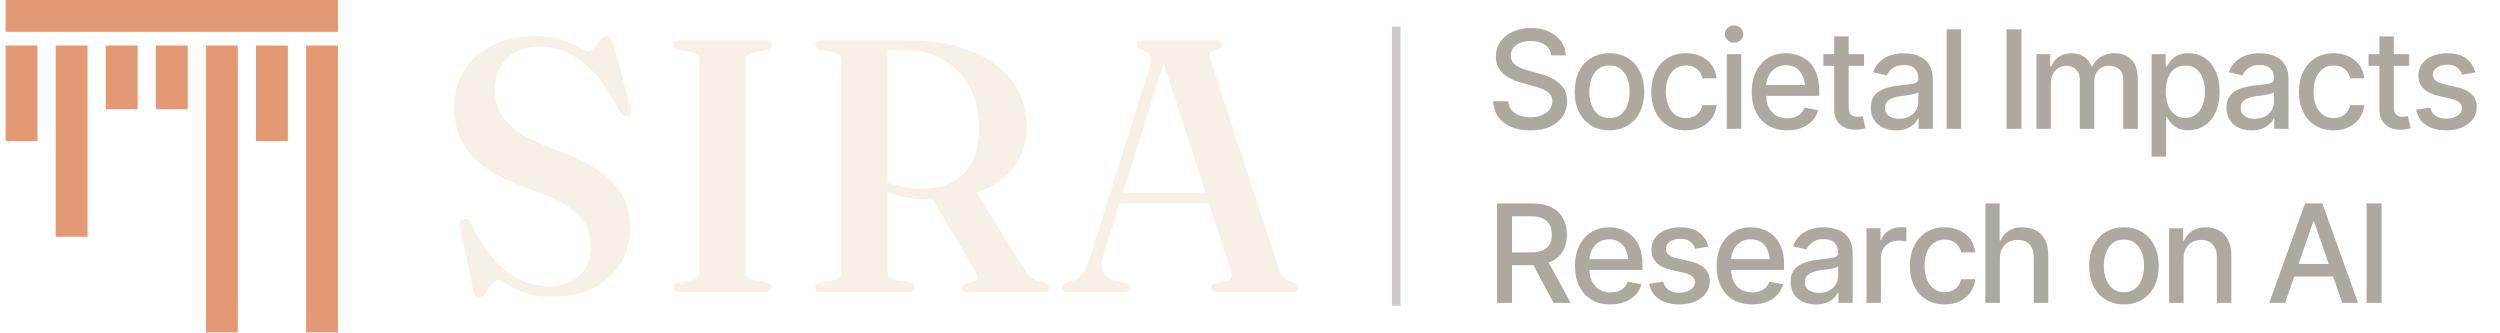
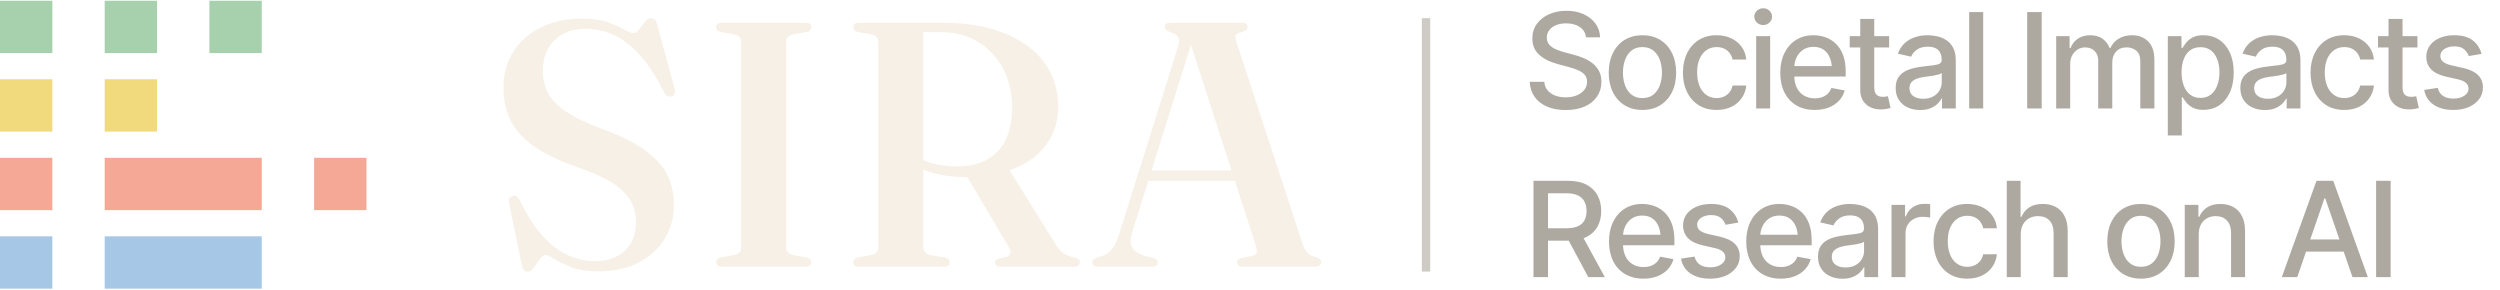
- <svg xmlns="http://www.w3.org/2000/svg" viewBox="0 0 691.9 92.4" width="692" height="92">
-   <path fill="#e39a74" d="M0.000 0.000h92.400v8.860h-92.400ZM0.000 12.658h8.860v26.581h-8.860ZM13.923 12.658h8.860v53.162h-8.860ZM27.847 12.658h8.860v17.721h-8.860ZM41.770 12.658h8.860v17.721h-8.860ZM55.693 12.658h8.860v79.742h-8.860ZM69.616 12.658h8.860v26.581h-8.860ZM83.540 12.658h8.860v79.742h-8.860Z" />
-   <path transform="translate(120.1 81.2)" fill="#f7f0e6" d="M31.67 1.33Q27.187 1.33 24.142 0.153Q21.098 -1.023 19.29 -2.193Q17.482 -3.363 16.723 -3.363Q16.078 -3.363 15.463 -2.639Q14.848 -1.915 14.221 -0.962Q13.593 -0.008 12.96 0.716Q12.327 1.44 11.647 1.44Q11.023 1.44 10.568 1.027Q10.113 0.615 9.933 -0.243L6.22 -18.433Q6.102 -19.108 6.341 -19.578Q6.58 -20.047 7.173 -20.257Q7.818 -20.503 8.334 -20.23Q8.85 -19.957 9.217 -19.223Q12.467 -12.537 15.997 -8.692Q19.528 -4.847 23.265 -3.228Q27.002 -1.61 30.823 -1.61Q36.278 -1.61 39.456 -4.57Q42.633 -7.53 42.647 -12.74Q42.66 -15.97 41.239 -18.689Q39.818 -21.408 36.103 -23.861Q32.388 -26.313 25.523 -28.67Q17.893 -31.335 13.308 -34.588Q8.723 -37.84 6.673 -41.967Q4.623 -46.093 4.623 -51.35Q4.623 -57.267 7.488 -61.732Q10.353 -66.197 15.435 -68.685Q20.517 -71.173 27.127 -71.173Q31.635 -71.173 34.54 -70.146Q37.445 -69.118 39.197 -68.077Q40.948 -67.037 41.927 -67.037Q42.807 -67.037 43.597 -68.095Q44.387 -69.153 45.2 -70.225Q46.013 -71.297 46.943 -71.297Q47.57 -71.297 48.004 -70.898Q48.438 -70.5 48.74 -69.43L53.737 -51.023Q53.947 -50.267 53.714 -49.69Q53.482 -49.113 52.863 -48.88Q52.23 -48.67 51.708 -48.938Q51.185 -49.205 50.82 -49.873Q47.295 -56.882 43.609 -60.887Q39.923 -64.892 36.061 -66.569Q32.198 -68.247 28.133 -68.247Q22.673 -68.247 19.298 -64.978Q15.923 -61.71 15.923 -56.137Q15.923 -52.835 17.327 -50.015Q18.732 -47.195 22.336 -44.664Q25.94 -42.133 32.513 -39.697Q40.427 -36.813 45.023 -33.567Q49.62 -30.322 51.583 -26.43Q53.547 -22.538 53.533 -17.683Q53.52 -12.42 50.942 -8.104Q48.365 -3.788 43.492 -1.229Q38.618 1.33 31.67 1.33ZM85.74 -5.423Q85.74 -4.566 86.302 -4.055Q86.865 -3.543 87.937 -3.3L91.593 -2.663Q92.93 -2.308 92.93 -1.268Q92.93 -0.696 92.526 -0.348Q92.122 0.0 91.24 0.0H67.317Q66.448 0.0 66.038 -0.348Q65.627 -0.696 65.627 -1.268Q65.627 -2.308 66.963 -2.663L70.62 -3.3Q71.717 -3.543 72.267 -4.055Q72.817 -4.566 72.817 -5.423V-64.577Q72.817 -65.434 72.267 -65.951Q71.717 -66.468 70.62 -66.7L66.963 -67.337Q65.627 -67.685 65.627 -68.74Q65.627 -69.332 66.038 -69.666Q66.448 -70.0 67.317 -70.0H91.24Q92.122 -70.0 92.526 -69.666Q92.93 -69.332 92.93 -68.74Q92.93 -67.685 91.593 -67.337L87.937 -66.7Q86.865 -66.468 86.302 -65.951Q85.74 -65.434 85.74 -64.577ZM163.78 -45.9Q163.78 -40.958 161.601 -36.981Q159.422 -33.003 155.449 -30.378Q151.477 -27.753 146.005 -26.777Q144.562 -26.533 143.222 -26.282Q141.883 -26.03 140.519 -25.867Q139.155 -25.703 137.575 -25.703Q134.158 -25.703 131.248 -26.158Q128.338 -26.613 125.978 -27.503Q123.618 -28.392 121.82 -29.68L122.217 -32.233Q123.795 -31.047 125.82 -30.275Q127.845 -29.503 130.17 -29.14Q132.495 -28.777 134.942 -28.777Q142.168 -28.777 146.356 -33.035Q150.543 -37.293 150.543 -45.647Q150.543 -51.933 147.967 -56.815Q145.39 -61.697 140.777 -64.492Q136.165 -67.287 130.078 -67.287H125.09V-5.68Q125.09 -4.673 125.594 -4.114Q126.098 -3.555 127.153 -3.3L131.277 -2.663Q132.043 -2.438 132.328 -2.117Q132.613 -1.795 132.613 -1.26Q132.613 0.0 130.923 0.0H106.667Q105.802 0.0 105.389 -0.353Q104.977 -0.707 104.977 -1.26Q104.977 -2.308 106.313 -2.663L109.97 -3.3Q111.078 -3.555 111.622 -4.114Q112.167 -4.673 112.167 -5.68V-64.577Q112.167 -65.443 111.617 -65.956Q111.067 -66.468 109.97 -66.7L106.313 -67.337Q104.977 -67.692 104.977 -68.74Q104.977 -69.332 105.389 -69.666Q105.802 -70.0 106.667 -70.0H130.308Q140.98 -70.0 148.452 -66.954Q155.925 -63.908 159.852 -58.479Q163.78 -53.05 163.78 -45.9ZM136.852 -27.09 149.283 -28.537 163.218 -6.133Q164.248 -4.508 165.402 -3.795Q166.555 -3.082 168.237 -2.69Q169.27 -2.415 169.628 -2.105Q169.987 -1.795 169.987 -1.26Q169.987 -0.707 169.554 -0.353Q169.122 0.0 168.243 0.0H147.342Q145.665 0.0 145.665 -1.26Q145.665 -1.662 145.922 -1.906Q146.18 -2.15 146.722 -2.357L148.712 -2.743Q149.858 -3.122 150.049 -3.851Q150.24 -4.58 149.432 -5.947ZM188.545 -27.627H216.465L216.682 -24.633H188.202ZM192.333 -1.26Q192.333 -0.707 191.932 -0.353Q191.532 0.0 190.663 0.0H175.273Q174.43 0.0 174.01 -0.347Q173.59 -0.693 173.59 -1.247Q173.59 -1.702 173.874 -1.997Q174.158 -2.292 174.803 -2.57L176.73 -3.208Q178.205 -3.802 179.287 -5.131Q180.37 -6.46 181.342 -9.617L198.082 -62.875Q198.673 -64.747 198.25 -65.703Q197.827 -66.66 196.145 -67.197Q195.165 -67.575 194.748 -67.922Q194.332 -68.268 194.332 -68.767Q194.332 -69.368 194.764 -69.684Q195.197 -70.0 196.075 -70.0H216.382Q217.262 -70.0 217.675 -69.684Q218.088 -69.368 218.088 -68.78Q218.088 -68.255 217.696 -67.891Q217.303 -67.527 216.365 -67.247Q215 -66.977 214.737 -66.4Q214.475 -65.823 214.928 -64.413L233.878 -6.597Q234.452 -4.81 235.318 -3.943Q236.185 -3.077 237.688 -2.765Q238.59 -2.463 238.902 -2.136Q239.215 -1.808 239.215 -1.26Q239.215 -0.707 238.788 -0.353Q238.362 0.0 237.495 0.0H216.788Q215.933 0.0 215.507 -0.353Q215.082 -0.707 215.082 -1.26Q215.082 -1.768 215.418 -2.065Q215.755 -2.362 216.445 -2.57L219.342 -3.04Q220.583 -3.355 220.717 -4.124Q220.85 -4.893 220.342 -6.457L201.395 -65.037L202.748 -66.49L185.003 -9.907Q184.402 -7.968 184.622 -6.662Q184.843 -5.355 185.857 -4.516Q186.87 -3.677 188.6 -3.087L191.03 -2.543Q191.693 -2.333 192.013 -2.052Q192.333 -1.77 192.333 -1.26Z" />
-   <rect x="385.4" y="7.4" width="2.4" height="77.6" fill="#aea9a0" opacity="0.6" />
-   <path transform="translate(412.4 35.8)" fill="#aea9a0" d="M11.482 0.453Q8.387 0.453 6.114 -0.525Q3.841 -1.503 2.557 -3.321Q1.273 -5.14 1.136 -7.645H5.322Q5.455 -6.145 6.303 -5.155Q7.151 -4.164 8.5 -3.674Q9.849 -3.184 11.459 -3.184Q13.229 -3.184 14.617 -3.748Q16.005 -4.312 16.801 -5.323Q17.597 -6.335 17.597 -7.689Q17.597 -8.914 16.894 -9.691Q16.191 -10.469 15.007 -10.977Q13.823 -11.485 12.343 -11.875L9.084 -12.766Q5.756 -13.664 3.828 -15.428Q1.9 -17.193 1.9 -20.084Q1.9 -22.466 3.188 -24.249Q4.475 -26.032 6.693 -27.025Q8.91 -28.018 11.675 -28.018Q14.484 -28.018 16.634 -27.029Q18.785 -26.04 20.03 -24.32Q21.275 -22.6 21.338 -20.395H17.286Q17.074 -22.299 15.521 -23.355Q13.968 -24.411 11.586 -24.411Q9.901 -24.411 8.654 -23.882Q7.407 -23.353 6.728 -22.425Q6.049 -21.497 6.049 -20.306Q6.049 -19.004 6.852 -18.185Q7.656 -17.367 8.823 -16.894Q9.99 -16.421 11.066 -16.128L13.745 -15.408Q15.063 -15.074 16.452 -14.513Q17.842 -13.953 19.039 -13.057Q20.236 -12.161 20.972 -10.832Q21.709 -9.504 21.709 -7.63Q21.709 -5.303 20.505 -3.475Q19.301 -1.648 17.018 -0.597Q14.736 0.453 11.482 0.453ZM33.469 0.43Q30.552 0.43 28.379 -0.907Q26.207 -2.245 25.01 -4.655Q23.813 -7.066 23.813 -10.257Q23.813 -13.493 25.01 -15.911Q26.207 -18.328 28.379 -19.666Q30.552 -21.004 33.469 -21.004Q36.401 -21.004 38.573 -19.666Q40.746 -18.328 41.95 -15.911Q43.155 -13.493 43.155 -10.257Q43.155 -7.066 41.95 -4.655Q40.746 -2.245 38.573 -0.907Q36.401 0.43 33.469 0.43ZM33.476 -2.969Q35.391 -2.969 36.627 -3.967Q37.863 -4.965 38.471 -6.63Q39.08 -8.294 39.08 -10.264Q39.08 -12.268 38.471 -13.935Q37.863 -15.601 36.627 -16.603Q35.391 -17.605 33.476 -17.605Q31.588 -17.605 30.346 -16.603Q29.105 -15.601 28.496 -13.935Q27.888 -12.268 27.888 -10.264Q27.888 -8.294 28.496 -6.63Q29.105 -4.965 30.346 -3.967Q31.588 -2.969 33.476 -2.969ZM54.751 0.43Q51.76 0.43 49.595 -0.944Q47.429 -2.319 46.262 -4.73Q45.095 -7.14 45.095 -10.257Q45.095 -13.434 46.285 -15.851Q47.474 -18.269 49.639 -19.636Q51.805 -21.004 54.721 -21.004Q57.085 -21.004 58.933 -20.137Q60.781 -19.271 61.924 -17.699Q63.067 -16.128 63.279 -14.027H59.345Q59.134 -15.003 58.551 -15.82Q57.969 -16.636 57.019 -17.12Q56.069 -17.605 54.773 -17.605Q53.092 -17.605 51.834 -16.721Q50.576 -15.838 49.873 -14.209Q49.17 -12.58 49.17 -10.354Q49.17 -8.101 49.858 -6.438Q50.547 -4.776 51.812 -3.872Q53.078 -2.969 54.773 -2.969Q56.518 -2.969 57.748 -3.93Q58.978 -4.891 59.345 -6.568H63.279Q63.064 -4.55 61.967 -2.971Q60.871 -1.392 59.039 -0.481Q57.208 0.43 54.751 0.43ZM66.103 0.0V-20.744H70.118V0.0ZM68.122 -23.928Q67.075 -23.928 66.326 -24.633Q65.576 -25.338 65.576 -26.333Q65.576 -27.331 66.326 -28.034Q67.075 -28.738 68.122 -28.738Q69.168 -28.738 69.918 -28.034Q70.667 -27.331 70.667 -26.335Q70.667 -25.338 69.918 -24.633Q69.168 -23.928 68.122 -23.928ZM82.906 0.43Q79.852 0.43 77.627 -0.892Q75.403 -2.215 74.211 -4.616Q73.02 -7.017 73.02 -10.227Q73.02 -13.422 74.198 -15.848Q75.377 -18.273 77.518 -19.638Q79.659 -21.004 82.542 -21.004Q84.305 -21.004 85.962 -20.427Q87.619 -19.85 88.936 -18.608Q90.254 -17.367 91.022 -15.386Q91.79 -13.404 91.79 -10.591V-9.151H75.291V-12.164H89.712L87.842 -11.163Q87.842 -13.077 87.248 -14.541Q86.654 -16.005 85.478 -16.838Q84.301 -17.671 82.557 -17.671Q80.813 -17.671 79.577 -16.831Q78.342 -15.99 77.689 -14.616Q77.035 -13.241 77.035 -11.608V-9.559Q77.035 -7.429 77.776 -5.941Q78.516 -4.453 79.848 -3.678Q81.18 -2.902 82.936 -2.902Q84.082 -2.902 85.023 -3.234Q85.964 -3.566 86.647 -4.234Q87.329 -4.902 87.686 -5.878L91.508 -5.166Q91.052 -3.488 89.881 -2.228Q88.71 -0.969 86.934 -0.269Q85.159 0.43 82.906 0.43ZM104.259 -20.744V-17.493H92.948V-20.744ZM95.969 -25.68H99.984V-6.086Q99.984 -4.665 100.585 -3.999Q101.186 -3.332 102.492 -3.332Q102.812 -3.332 103.177 -3.377Q103.543 -3.422 103.91 -3.496L104.66 -0.156Q104.047 0.048 103.327 0.16Q102.607 0.271 101.888 0.271Q99.186 0.271 97.577 -1.236Q95.969 -2.742 95.969 -5.262ZM113.154 0.453Q111.183 0.453 109.586 -0.28Q107.988 -1.013 107.061 -2.423Q106.133 -3.833 106.133 -5.863Q106.133 -7.63 106.812 -8.754Q107.491 -9.879 108.641 -10.545Q109.792 -11.211 111.204 -11.547Q112.616 -11.882 114.096 -12.053Q115.959 -12.272 117.112 -12.413Q118.264 -12.554 118.796 -12.879Q119.329 -13.204 119.329 -13.931V-14.035Q119.329 -15.783 118.338 -16.753Q117.347 -17.723 115.388 -17.723Q113.362 -17.723 112.189 -16.837Q111.016 -15.95 110.571 -14.851L106.771 -15.712Q107.45 -17.605 108.755 -18.77Q110.059 -19.935 111.757 -20.47Q113.454 -21.004 115.321 -21.004Q116.564 -21.004 117.956 -20.714Q119.347 -20.425 120.583 -19.653Q121.819 -18.881 122.596 -17.454Q123.374 -16.028 123.374 -13.768V0.0H119.425V-2.843H119.277Q118.898 -2.074 118.114 -1.316Q117.329 -0.557 116.104 -0.052Q114.879 0.453 113.154 0.453ZM114.022 -2.776Q115.707 -2.776 116.896 -3.44Q118.086 -4.104 118.715 -5.179Q119.344 -6.253 119.344 -7.466V-10.153Q119.121 -9.938 118.512 -9.76Q117.904 -9.582 117.123 -9.444Q116.342 -9.307 115.594 -9.211Q114.846 -9.114 114.356 -9.055Q113.187 -8.895 112.217 -8.544Q111.247 -8.194 110.668 -7.542Q110.089 -6.891 110.089 -5.804Q110.089 -4.308 111.196 -3.542Q112.304 -2.776 114.022 -2.776ZM131.237 -27.646V0.0H127.222V-27.646ZM148.026 -27.646V0.0H143.854V-27.646ZM152.178 0.0V-20.744H156.023V-17.337H156.305Q156.954 -19.063 158.427 -20.033Q159.901 -21.004 161.945 -21.004Q164.02 -21.004 165.426 -20.03Q166.833 -19.056 167.504 -17.337H167.727Q168.484 -19.011 170.096 -20.008Q171.709 -21.004 173.939 -21.004Q176.759 -21.004 178.556 -19.234Q180.352 -17.464 180.352 -13.901V0.0H176.307V-13.523Q176.307 -15.634 175.16 -16.575Q174.013 -17.516 172.418 -17.516Q170.451 -17.516 169.36 -16.3Q168.269 -15.085 168.269 -13.226V0.0H164.231V-13.79Q164.231 -15.471 163.188 -16.493Q162.146 -17.516 160.461 -17.516Q159.311 -17.516 158.338 -16.911Q157.366 -16.306 156.78 -15.243Q156.193 -14.179 156.193 -12.78V0.0ZM184.204 7.756V-20.744H188.115V-17.375H188.449Q188.813 -18.017 189.473 -18.87Q190.134 -19.724 191.316 -20.364Q192.498 -21.004 194.423 -21.004Q196.928 -21.004 198.886 -19.738Q200.843 -18.473 201.975 -16.081Q203.107 -13.69 203.107 -10.324Q203.107 -6.98 201.994 -4.572Q200.881 -2.163 198.921 -0.878Q196.962 0.408 194.438 0.408Q192.561 0.408 191.368 -0.23Q190.174 -0.868 189.495 -1.724Q188.816 -2.579 188.449 -3.236H188.219V7.756ZM193.563 -3.021Q195.359 -3.021 196.57 -3.991Q197.782 -4.962 198.4 -6.622Q199.018 -8.283 199.018 -10.354Q199.018 -12.413 198.407 -14.044Q197.797 -15.675 196.592 -16.625Q195.388 -17.575 193.563 -17.575Q191.8 -17.575 190.597 -16.677Q189.395 -15.779 188.774 -14.155Q188.152 -12.532 188.152 -10.354Q188.152 -8.183 188.781 -6.531Q189.41 -4.88 190.62 -3.95Q191.83 -3.021 193.563 -3.021ZM212.032 0.453Q210.061 0.453 208.464 -0.28Q206.866 -1.013 205.938 -2.423Q205.011 -3.833 205.011 -5.863Q205.011 -7.63 205.69 -8.754Q206.369 -9.879 207.519 -10.545Q208.67 -11.211 210.082 -11.547Q211.494 -11.882 212.974 -12.053Q214.837 -12.272 215.99 -12.413Q217.142 -12.554 217.674 -12.879Q218.207 -13.204 218.207 -13.931V-14.035Q218.207 -15.783 217.216 -16.753Q216.225 -17.723 214.266 -17.723Q212.24 -17.723 211.067 -16.837Q209.894 -15.95 209.449 -14.851L205.649 -15.712Q206.328 -17.605 207.633 -18.77Q208.937 -19.935 210.635 -20.47Q212.332 -21.004 214.199 -21.004Q215.442 -21.004 216.834 -20.714Q218.225 -20.425 219.461 -19.653Q220.697 -18.881 221.474 -17.454Q222.252 -16.028 222.252 -13.768V0.0H218.303V-2.843H218.155Q217.776 -2.074 216.991 -1.316Q216.207 -0.557 214.982 -0.052Q213.757 0.453 212.032 0.453ZM212.9 -2.776Q214.585 -2.776 215.774 -3.44Q216.964 -4.104 217.593 -5.179Q218.222 -6.253 218.222 -7.466V-10.153Q217.999 -9.938 217.39 -9.76Q216.782 -9.582 216.001 -9.444Q215.22 -9.307 214.472 -9.211Q213.724 -9.114 213.234 -9.055Q212.065 -8.895 211.095 -8.544Q210.124 -8.194 209.546 -7.542Q208.967 -6.891 208.967 -5.804Q208.967 -4.308 210.074 -3.542Q211.182 -2.776 212.9 -2.776ZM234.806 0.43Q231.815 0.43 229.65 -0.944Q227.484 -2.319 226.317 -4.73Q225.15 -7.14 225.15 -10.257Q225.15 -13.434 226.339 -15.851Q227.529 -18.269 229.694 -19.636Q231.859 -21.004 234.776 -21.004Q237.14 -21.004 238.988 -20.137Q240.836 -19.271 241.979 -17.699Q243.122 -16.128 243.334 -14.027H239.4Q239.188 -15.003 238.606 -15.82Q238.023 -16.636 237.073 -17.12Q236.123 -17.605 234.828 -17.605Q233.147 -17.605 231.889 -16.721Q230.631 -15.838 229.928 -14.209Q229.225 -12.58 229.225 -10.354Q229.225 -8.101 229.913 -6.438Q230.601 -4.776 231.867 -3.872Q233.132 -2.969 234.828 -2.969Q236.572 -2.969 237.802 -3.93Q239.033 -4.891 239.4 -6.568H243.334Q243.118 -4.55 242.022 -2.971Q240.925 -1.392 239.094 -0.481Q237.263 0.43 234.806 0.43ZM255.814 -20.744V-17.493H244.503V-20.744ZM247.523 -25.68H251.539V-6.086Q251.539 -4.665 252.14 -3.999Q252.741 -3.332 254.047 -3.332Q254.366 -3.332 254.732 -3.377Q255.097 -3.422 255.465 -3.496L256.214 -0.156Q255.602 0.048 254.882 0.16Q254.162 0.271 253.442 0.271Q250.741 0.271 249.132 -1.236Q247.523 -2.742 247.523 -5.262ZM274.194 -15.653 270.542 -15.029Q270.201 -16.065 269.242 -16.939Q268.282 -17.812 266.386 -17.812Q264.679 -17.812 263.536 -17.039Q262.393 -16.265 262.393 -15.081Q262.393 -14.038 263.163 -13.393Q263.933 -12.747 265.636 -12.35L268.947 -11.608Q271.793 -10.962 273.197 -9.574Q274.602 -8.186 274.602 -6.004Q274.602 -4.134 273.526 -2.681Q272.45 -1.228 270.544 -0.399Q268.639 0.43 266.134 0.43Q262.645 0.43 260.454 -1.071Q258.263 -2.572 257.754 -5.314L261.636 -5.908Q262.011 -4.375 263.15 -3.601Q264.289 -2.828 266.111 -2.828Q268.086 -2.828 269.28 -3.663Q270.475 -4.498 270.475 -5.678Q270.475 -7.648 267.536 -8.327L264.041 -9.114Q261.124 -9.778 259.74 -11.213Q258.355 -12.647 258.355 -14.844Q258.355 -16.688 259.382 -18.072Q260.408 -19.456 262.217 -20.23Q264.026 -21.004 266.356 -21.004Q269.733 -21.004 271.654 -19.54Q273.574 -18.076 274.194 -15.653Z" />
-   <path transform="translate(412.4 84.2)" fill="#aea9a0" d="M2.227 0.0V-27.646H12.09Q15.304 -27.646 17.421 -26.539Q19.538 -25.431 20.598 -23.474Q21.657 -21.516 21.657 -18.97Q21.657 -16.432 20.599 -14.51Q19.542 -12.587 17.412 -11.526Q15.282 -10.465 12.068 -10.465H4.616V-14.035H11.675Q13.723 -14.035 14.996 -14.621Q16.269 -15.207 16.859 -16.31Q17.449 -17.412 17.449 -18.97Q17.449 -20.544 16.851 -21.687Q16.254 -22.83 14.981 -23.449Q13.708 -24.069 11.645 -24.069H6.398V0.0ZM17.953 0.0 11.259 -12.484H15.883L22.704 0.0ZM33.773 0.43Q30.719 0.43 28.494 -0.892Q26.27 -2.215 25.079 -4.616Q23.887 -7.017 23.887 -10.227Q23.887 -13.422 25.066 -15.848Q26.244 -18.273 28.385 -19.638Q30.526 -21.004 33.41 -21.004Q35.172 -21.004 36.829 -20.427Q38.486 -19.85 39.804 -18.608Q41.121 -17.367 41.889 -15.386Q42.657 -13.404 42.657 -10.591V-9.151H26.158V-12.164H40.579L38.709 -11.163Q38.709 -13.077 38.115 -14.541Q37.521 -16.005 36.345 -16.838Q35.169 -17.671 33.424 -17.671Q31.68 -17.671 30.445 -16.831Q29.209 -15.99 28.556 -14.616Q27.903 -13.241 27.903 -11.608V-9.559Q27.903 -7.429 28.643 -5.941Q29.383 -4.453 30.715 -3.678Q32.048 -2.902 33.803 -2.902Q34.95 -2.902 35.89 -3.234Q36.831 -3.566 37.514 -4.234Q38.197 -4.902 38.553 -5.878L42.375 -5.166Q41.919 -3.488 40.748 -2.228Q39.577 -0.969 37.801 -0.269Q36.026 0.43 33.773 0.43ZM60.982 -15.653 57.33 -15.029Q56.989 -16.065 56.03 -16.939Q55.07 -17.812 53.174 -17.812Q51.467 -17.812 50.324 -17.039Q49.181 -16.265 49.181 -15.081Q49.181 -14.038 49.951 -13.393Q50.721 -12.747 52.424 -12.35L55.735 -11.608Q58.581 -10.962 59.985 -9.574Q61.39 -8.186 61.39 -6.004Q61.39 -4.134 60.314 -2.681Q59.238 -1.228 57.332 -0.399Q55.427 0.43 52.922 0.43Q49.433 0.43 47.242 -1.071Q45.051 -2.572 44.542 -5.314L48.424 -5.908Q48.799 -4.375 49.938 -3.601Q51.077 -2.828 52.899 -2.828Q54.874 -2.828 56.069 -3.663Q57.263 -4.498 57.263 -5.678Q57.263 -7.648 54.324 -8.327L50.829 -9.114Q47.912 -9.778 46.528 -11.213Q45.144 -12.647 45.144 -14.844Q45.144 -16.688 46.17 -18.072Q47.196 -19.456 49.005 -20.23Q50.814 -21.004 53.144 -21.004Q56.521 -21.004 58.442 -19.54Q60.362 -18.076 60.982 -15.653ZM73.146 0.43Q70.092 0.43 67.867 -0.892Q65.643 -2.215 64.452 -4.616Q63.26 -7.017 63.26 -10.227Q63.26 -13.422 64.439 -15.848Q65.617 -18.273 67.758 -19.638Q69.899 -21.004 72.783 -21.004Q74.545 -21.004 76.202 -20.427Q77.859 -19.85 79.177 -18.608Q80.494 -17.367 81.262 -15.386Q82.03 -13.404 82.03 -10.591V-9.151H65.531V-12.164H79.952L78.082 -11.163Q78.082 -13.077 77.488 -14.541Q76.894 -16.005 75.718 -16.838Q74.542 -17.671 72.797 -17.671Q71.053 -17.671 69.818 -16.831Q68.582 -15.99 67.929 -14.616Q67.276 -13.241 67.276 -11.608V-9.559Q67.276 -7.429 68.016 -5.941Q68.756 -4.453 70.089 -3.678Q71.421 -2.902 73.176 -2.902Q74.323 -2.902 75.263 -3.234Q76.204 -3.566 76.887 -4.234Q77.57 -4.902 77.926 -5.878L81.748 -5.166Q81.292 -3.488 80.121 -2.228Q78.95 -0.969 77.175 -0.269Q75.399 0.43 73.146 0.43ZM90.87 0.453Q88.899 0.453 87.302 -0.28Q85.704 -1.013 84.776 -2.423Q83.849 -3.833 83.849 -5.863Q83.849 -7.63 84.528 -8.754Q85.207 -9.879 86.357 -10.545Q87.508 -11.211 88.92 -11.547Q90.332 -11.882 91.812 -12.053Q93.675 -12.272 94.827 -12.413Q95.98 -12.554 96.512 -12.879Q97.045 -13.204 97.045 -13.931V-14.035Q97.045 -15.783 96.054 -16.753Q95.063 -17.723 93.104 -17.723Q91.078 -17.723 89.905 -16.837Q88.732 -15.95 88.287 -14.851L84.487 -15.712Q85.166 -17.605 86.47 -18.77Q87.775 -19.935 89.473 -20.47Q91.17 -21.004 93.037 -21.004Q94.28 -21.004 95.672 -20.714Q97.063 -20.425 98.299 -19.653Q99.535 -18.881 100.312 -17.454Q101.09 -16.028 101.09 -13.768V0.0H97.141V-2.843H96.993Q96.614 -2.074 95.829 -1.316Q95.045 -0.557 93.82 -0.052Q92.595 0.453 90.87 0.453ZM91.738 -2.776Q93.423 -2.776 94.612 -3.44Q95.802 -4.104 96.431 -5.179Q97.06 -6.253 97.06 -7.466V-10.153Q96.837 -9.938 96.228 -9.76Q95.62 -9.582 94.839 -9.444Q94.057 -9.307 93.31 -9.211Q92.562 -9.114 92.072 -9.055Q90.903 -8.895 89.933 -8.544Q88.962 -8.194 88.383 -7.542Q87.805 -6.891 87.805 -5.804Q87.805 -4.308 88.912 -3.542Q90.02 -2.776 91.738 -2.776ZM104.938 0.0V-20.744H108.82V-17.427H109.042Q109.614 -19.1 111.055 -20.067Q112.497 -21.034 114.312 -21.034Q114.69 -21.034 115.202 -21.011Q115.714 -20.989 116.026 -20.945V-17.093Q115.781 -17.163 115.16 -17.239Q114.538 -17.315 113.904 -17.315Q112.482 -17.315 111.358 -16.712Q110.233 -16.109 109.593 -15.057Q108.953 -14.005 108.953 -12.639V0.0ZM126.651 0.43Q123.66 0.43 121.494 -0.944Q119.329 -2.319 118.162 -4.73Q116.995 -7.14 116.995 -10.257Q116.995 -13.434 118.184 -15.851Q119.373 -18.269 121.539 -19.636Q123.704 -21.004 126.621 -21.004Q128.985 -21.004 130.833 -20.137Q132.681 -19.271 133.824 -17.699Q134.967 -16.128 135.178 -14.027H131.245Q131.033 -15.003 130.451 -15.82Q129.868 -16.636 128.918 -17.12Q127.968 -17.605 126.673 -17.605Q124.992 -17.605 123.734 -16.721Q122.476 -15.838 121.773 -14.209Q121.069 -12.58 121.069 -10.354Q121.069 -8.101 121.758 -6.438Q122.446 -4.776 123.712 -3.872Q124.977 -2.969 126.673 -2.969Q128.417 -2.969 129.647 -3.93Q130.877 -4.891 131.245 -6.568H135.178Q134.963 -4.55 133.867 -2.971Q132.77 -1.392 130.939 -0.481Q129.107 0.43 126.651 0.43ZM142.018 -12.305V0.0H138.002V-27.646H141.958V-17.337H142.24Q142.96 -19.026 144.452 -20.015Q145.944 -21.004 148.363 -21.004Q150.493 -21.004 152.095 -20.128Q153.696 -19.252 154.588 -17.514Q155.481 -15.775 155.481 -13.181V0.0H151.436V-12.691Q151.436 -14.988 150.258 -16.248Q149.079 -17.508 146.983 -17.508Q145.539 -17.508 144.424 -16.894Q143.309 -16.28 142.663 -15.124Q142.018 -13.968 142.018 -12.305ZM176.488 0.43Q173.572 0.43 171.399 -0.907Q169.226 -2.245 168.029 -4.655Q166.833 -7.066 166.833 -10.257Q166.833 -13.493 168.029 -15.911Q169.226 -18.328 171.399 -19.666Q173.572 -21.004 176.488 -21.004Q179.42 -21.004 181.593 -19.666Q183.766 -18.328 184.97 -15.911Q186.174 -13.493 186.174 -10.257Q186.174 -7.066 184.97 -4.655Q183.766 -2.245 181.593 -0.907Q179.42 0.43 176.488 0.43ZM176.496 -2.969Q178.411 -2.969 179.646 -3.967Q180.882 -4.965 181.491 -6.63Q182.099 -8.294 182.099 -10.264Q182.099 -12.268 181.491 -13.935Q180.882 -15.601 179.646 -16.603Q178.411 -17.605 176.496 -17.605Q174.607 -17.605 173.366 -16.603Q172.124 -15.601 171.516 -13.935Q170.907 -12.268 170.907 -10.264Q170.907 -8.294 171.516 -6.63Q172.124 -4.965 173.366 -3.967Q174.607 -2.969 176.496 -2.969ZM193.08 -12.305V0.0H189.065V-20.744H192.976V-17.337H193.243Q193.96 -19.011 195.461 -20.008Q196.962 -21.004 199.307 -21.004Q201.426 -21.004 203.012 -20.121Q204.599 -19.237 205.482 -17.497Q206.365 -15.757 206.365 -13.181V0.0H202.35V-12.691Q202.35 -14.944 201.17 -16.226Q199.99 -17.508 197.941 -17.508Q196.542 -17.508 195.442 -16.894Q194.342 -16.28 193.711 -15.124Q193.08 -13.968 193.08 -12.305ZM221.335 0.0H216.897L226.857 -27.646H231.666L241.597 0.0H237.188L229.358 -22.622H229.136ZM222.077 -10.821H236.431V-7.325H222.077ZM248.128 -27.646V0.0H243.957V-27.646Z" />
+ <svg xmlns="http://www.w3.org/2000/svg" viewBox="0 0 717.2 82.6" width="717" height="83">
+   <path fill="#a7d0ad" d="M0.000 0.000h15.018v15.018h-15.018ZM30.036 0.000h15.018v15.018h-15.018ZM60.073 0.000h15.018v15.018h-15.018Z" />
+   <path fill="#f1d97e" d="M0.000 22.527h15.018v15.018h-15.018ZM30.036 22.527h15.018v15.018h-15.018Z" />
+   <path fill="#f6a896" d="M0.000 45.055h15.018v15.018h-15.018ZM30.036 45.055h45.055v15.018h-45.055ZM90.109 45.055h15.018v15.018h-15.018Z" />
+   <path fill="#a6c8e6" d="M0.000 67.582h15.018v15.018h-15.018ZM30.036 67.582h45.055v15.018h-45.055Z" />
+   <path transform="translate(139.8 76.3)" fill="#f7f0e6" d="M31.67 1.33Q27.187 1.33 24.142 0.153Q21.098 -1.023 19.29 -2.193Q17.482 -3.363 16.723 -3.363Q16.078 -3.363 15.463 -2.639Q14.848 -1.915 14.221 -0.962Q13.593 -0.008 12.96 0.716Q12.327 1.44 11.647 1.44Q11.023 1.44 10.568 1.027Q10.113 0.615 9.933 -0.243L6.22 -18.433Q6.102 -19.108 6.341 -19.578Q6.58 -20.047 7.173 -20.257Q7.818 -20.503 8.334 -20.23Q8.85 -19.957 9.217 -19.223Q12.467 -12.537 15.997 -8.692Q19.528 -4.847 23.265 -3.228Q27.002 -1.61 30.823 -1.61Q36.278 -1.61 39.456 -4.57Q42.633 -7.53 42.647 -12.74Q42.66 -15.97 41.239 -18.689Q39.818 -21.408 36.103 -23.861Q32.388 -26.313 25.523 -28.67Q17.893 -31.335 13.308 -34.588Q8.723 -37.84 6.673 -41.967Q4.623 -46.093 4.623 -51.35Q4.623 -57.267 7.488 -61.732Q10.353 -66.197 15.435 -68.685Q20.517 -71.173 27.127 -71.173Q31.635 -71.173 34.54 -70.146Q37.445 -69.118 39.197 -68.077Q40.948 -67.037 41.927 -67.037Q42.807 -67.037 43.597 -68.095Q44.387 -69.153 45.2 -70.225Q46.013 -71.297 46.943 -71.297Q47.57 -71.297 48.004 -70.898Q48.438 -70.5 48.74 -69.43L53.737 -51.023Q53.947 -50.267 53.714 -49.69Q53.482 -49.113 52.863 -48.88Q52.23 -48.67 51.708 -48.938Q51.185 -49.205 50.82 -49.873Q47.295 -56.882 43.609 -60.887Q39.923 -64.892 36.061 -66.569Q32.198 -68.247 28.133 -68.247Q22.673 -68.247 19.298 -64.978Q15.923 -61.71 15.923 -56.137Q15.923 -52.835 17.327 -50.015Q18.732 -47.195 22.336 -44.664Q25.94 -42.133 32.513 -39.697Q40.427 -36.813 45.023 -33.567Q49.62 -30.322 51.583 -26.43Q53.547 -22.538 53.533 -17.683Q53.52 -12.42 50.942 -8.104Q48.365 -3.788 43.492 -1.229Q38.618 1.33 31.67 1.33ZM85.74 -5.423Q85.74 -4.566 86.302 -4.055Q86.865 -3.543 87.937 -3.3L91.593 -2.663Q92.93 -2.308 92.93 -1.268Q92.93 -0.696 92.526 -0.348Q92.122 0.0 91.24 0.0H67.317Q66.448 0.0 66.038 -0.348Q65.627 -0.696 65.627 -1.268Q65.627 -2.308 66.963 -2.663L70.62 -3.3Q71.717 -3.543 72.267 -4.055Q72.817 -4.566 72.817 -5.423V-64.577Q72.817 -65.434 72.267 -65.951Q71.717 -66.468 70.62 -66.7L66.963 -67.337Q65.627 -67.685 65.627 -68.74Q65.627 -69.332 66.038 -69.666Q66.448 -70.0 67.317 -70.0H91.24Q92.122 -70.0 92.526 -69.666Q92.93 -69.332 92.93 -68.74Q92.93 -67.685 91.593 -67.337L87.937 -66.7Q86.865 -66.468 86.302 -65.951Q85.74 -65.434 85.74 -64.577ZM163.78 -45.9Q163.78 -40.958 161.601 -36.981Q159.422 -33.003 155.449 -30.378Q151.477 -27.753 146.005 -26.777Q144.562 -26.533 143.222 -26.282Q141.883 -26.03 140.519 -25.867Q139.155 -25.703 137.575 -25.703Q134.158 -25.703 131.248 -26.158Q128.338 -26.613 125.978 -27.503Q123.618 -28.392 121.82 -29.68L122.217 -32.233Q123.795 -31.047 125.82 -30.275Q127.845 -29.503 130.17 -29.14Q132.495 -28.777 134.942 -28.777Q142.168 -28.777 146.356 -33.035Q150.543 -37.293 150.543 -45.647Q150.543 -51.933 147.967 -56.815Q145.39 -61.697 140.777 -64.492Q136.165 -67.287 130.078 -67.287H125.09V-5.68Q125.09 -4.673 125.594 -4.114Q126.098 -3.555 127.153 -3.3L131.277 -2.663Q132.043 -2.438 132.328 -2.117Q132.613 -1.795 132.613 -1.26Q132.613 0.0 130.923 0.0H106.667Q105.802 0.0 105.389 -0.353Q104.977 -0.707 104.977 -1.26Q104.977 -2.308 106.313 -2.663L109.97 -3.3Q111.078 -3.555 111.622 -4.114Q112.167 -4.673 112.167 -5.68V-64.577Q112.167 -65.443 111.617 -65.956Q111.067 -66.468 109.97 -66.7L106.313 -67.337Q104.977 -67.692 104.977 -68.74Q104.977 -69.332 105.389 -69.666Q105.802 -70.0 106.667 -70.0H130.308Q140.98 -70.0 148.452 -66.954Q155.925 -63.908 159.852 -58.479Q163.78 -53.05 163.78 -45.9ZM136.852 -27.09 149.283 -28.537 163.218 -6.133Q164.248 -4.508 165.402 -3.795Q166.555 -3.082 168.237 -2.69Q169.27 -2.415 169.628 -2.105Q169.987 -1.795 169.987 -1.26Q169.987 -0.707 169.554 -0.353Q169.122 0.0 168.243 0.0H147.342Q145.665 0.0 145.665 -1.26Q145.665 -1.662 145.922 -1.906Q146.18 -2.15 146.722 -2.357L148.712 -2.743Q149.858 -3.122 150.049 -3.851Q150.24 -4.58 149.432 -5.947ZM188.545 -27.627H216.465L216.682 -24.633H188.202ZM192.333 -1.26Q192.333 -0.707 191.932 -0.353Q191.532 0.0 190.663 0.0H175.273Q174.43 0.0 174.01 -0.347Q173.59 -0.693 173.59 -1.247Q173.59 -1.702 173.874 -1.997Q174.158 -2.292 174.803 -2.57L176.73 -3.208Q178.205 -3.802 179.287 -5.131Q180.37 -6.46 181.342 -9.617L198.082 -62.875Q198.673 -64.747 198.25 -65.703Q197.827 -66.66 196.145 -67.197Q195.165 -67.575 194.748 -67.922Q194.332 -68.268 194.332 -68.767Q194.332 -69.368 194.764 -69.684Q195.197 -70.0 196.075 -70.0H216.382Q217.262 -70.0 217.675 -69.684Q218.088 -69.368 218.088 -68.78Q218.088 -68.255 217.696 -67.891Q217.303 -67.527 216.365 -67.247Q215 -66.977 214.737 -66.4Q214.475 -65.823 214.928 -64.413L233.878 -6.597Q234.452 -4.81 235.318 -3.943Q236.185 -3.077 237.688 -2.765Q238.59 -2.463 238.902 -2.136Q239.215 -1.808 239.215 -1.26Q239.215 -0.707 238.788 -0.353Q238.362 0.0 237.495 0.0H216.788Q215.933 0.0 215.507 -0.353Q215.082 -0.707 215.082 -1.26Q215.082 -1.768 215.418 -2.065Q215.755 -2.362 216.445 -2.57L219.342 -3.04Q220.583 -3.355 220.717 -4.124Q220.85 -4.893 220.342 -6.457L201.395 -65.037L202.748 -66.49L185.003 -9.907Q184.402 -7.968 184.622 -6.662Q184.843 -5.355 185.857 -4.516Q186.87 -3.677 188.6 -3.087L191.03 -2.543Q191.693 -2.333 192.013 -2.052Q192.333 -1.77 192.333 -1.26Z" />
+   <rect x="407.9" y="5.0" width="2.4" height="72.7" fill="#aea9a0" opacity="0.6" />
+   <path transform="translate(437.7 30.9)" fill="#aea9a0" d="M11.482 0.453Q8.387 0.453 6.114 -0.525Q3.841 -1.503 2.557 -3.321Q1.273 -5.14 1.136 -7.645H5.322Q5.455 -6.145 6.303 -5.155Q7.151 -4.164 8.5 -3.674Q9.849 -3.184 11.459 -3.184Q13.229 -3.184 14.617 -3.748Q16.005 -4.312 16.801 -5.323Q17.597 -6.335 17.597 -7.689Q17.597 -8.914 16.894 -9.691Q16.191 -10.469 15.007 -10.977Q13.823 -11.485 12.343 -11.875L9.084 -12.766Q5.756 -13.664 3.828 -15.428Q1.9 -17.193 1.9 -20.084Q1.9 -22.466 3.188 -24.249Q4.475 -26.032 6.693 -27.025Q8.91 -28.018 11.675 -28.018Q14.484 -28.018 16.634 -27.029Q18.785 -26.04 20.03 -24.32Q21.275 -22.6 21.338 -20.395H17.286Q17.074 -22.299 15.521 -23.355Q13.968 -24.411 11.586 -24.411Q9.901 -24.411 8.654 -23.882Q7.407 -23.353 6.728 -22.425Q6.049 -21.497 6.049 -20.306Q6.049 -19.004 6.852 -18.185Q7.656 -17.367 8.823 -16.894Q9.99 -16.421 11.066 -16.128L13.745 -15.408Q15.063 -15.074 16.452 -14.513Q17.842 -13.953 19.039 -13.057Q20.236 -12.161 20.972 -10.832Q21.709 -9.504 21.709 -7.63Q21.709 -5.303 20.505 -3.475Q19.301 -1.648 17.018 -0.597Q14.736 0.453 11.482 0.453ZM33.469 0.43Q30.552 0.43 28.379 -0.907Q26.207 -2.245 25.01 -4.655Q23.813 -7.066 23.813 -10.257Q23.813 -13.493 25.01 -15.911Q26.207 -18.328 28.379 -19.666Q30.552 -21.004 33.469 -21.004Q36.401 -21.004 38.573 -19.666Q40.746 -18.328 41.95 -15.911Q43.155 -13.493 43.155 -10.257Q43.155 -7.066 41.95 -4.655Q40.746 -2.245 38.573 -0.907Q36.401 0.43 33.469 0.43ZM33.476 -2.969Q35.391 -2.969 36.627 -3.967Q37.863 -4.965 38.471 -6.63Q39.08 -8.294 39.08 -10.264Q39.08 -12.268 38.471 -13.935Q37.863 -15.601 36.627 -16.603Q35.391 -17.605 33.476 -17.605Q31.588 -17.605 30.346 -16.603Q29.105 -15.601 28.496 -13.935Q27.888 -12.268 27.888 -10.264Q27.888 -8.294 28.496 -6.63Q29.105 -4.965 30.346 -3.967Q31.588 -2.969 33.476 -2.969ZM54.751 0.43Q51.76 0.43 49.595 -0.944Q47.429 -2.319 46.262 -4.73Q45.095 -7.14 45.095 -10.257Q45.095 -13.434 46.285 -15.851Q47.474 -18.269 49.639 -19.636Q51.805 -21.004 54.721 -21.004Q57.085 -21.004 58.933 -20.137Q60.781 -19.271 61.924 -17.699Q63.067 -16.128 63.279 -14.027H59.345Q59.134 -15.003 58.551 -15.82Q57.969 -16.636 57.019 -17.12Q56.069 -17.605 54.773 -17.605Q53.092 -17.605 51.834 -16.721Q50.576 -15.838 49.873 -14.209Q49.17 -12.58 49.17 -10.354Q49.17 -8.101 49.858 -6.438Q50.547 -4.776 51.812 -3.872Q53.078 -2.969 54.773 -2.969Q56.518 -2.969 57.748 -3.93Q58.978 -4.891 59.345 -6.568H63.279Q63.064 -4.55 61.967 -2.971Q60.871 -1.392 59.039 -0.481Q57.208 0.43 54.751 0.43ZM66.103 0.0V-20.744H70.118V0.0ZM68.122 -23.928Q67.075 -23.928 66.326 -24.633Q65.576 -25.338 65.576 -26.333Q65.576 -27.331 66.326 -28.034Q67.075 -28.738 68.122 -28.738Q69.168 -28.738 69.918 -28.034Q70.667 -27.331 70.667 -26.335Q70.667 -25.338 69.918 -24.633Q69.168 -23.928 68.122 -23.928ZM82.906 0.43Q79.852 0.43 77.627 -0.892Q75.403 -2.215 74.211 -4.616Q73.02 -7.017 73.02 -10.227Q73.02 -13.422 74.198 -15.848Q75.377 -18.273 77.518 -19.638Q79.659 -21.004 82.542 -21.004Q84.305 -21.004 85.962 -20.427Q87.619 -19.85 88.936 -18.608Q90.254 -17.367 91.022 -15.386Q91.79 -13.404 91.79 -10.591V-9.151H75.291V-12.164H89.712L87.842 -11.163Q87.842 -13.077 87.248 -14.541Q86.654 -16.005 85.478 -16.838Q84.301 -17.671 82.557 -17.671Q80.813 -17.671 79.577 -16.831Q78.342 -15.99 77.689 -14.616Q77.035 -13.241 77.035 -11.608V-9.559Q77.035 -7.429 77.776 -5.941Q78.516 -4.453 79.848 -3.678Q81.18 -2.902 82.936 -2.902Q84.082 -2.902 85.023 -3.234Q85.964 -3.566 86.647 -4.234Q87.329 -4.902 87.686 -5.878L91.508 -5.166Q91.052 -3.488 89.881 -2.228Q88.71 -0.969 86.934 -0.269Q85.159 0.43 82.906 0.43ZM104.259 -20.744V-17.493H92.948V-20.744ZM95.969 -25.68H99.984V-6.086Q99.984 -4.665 100.585 -3.999Q101.186 -3.332 102.492 -3.332Q102.812 -3.332 103.177 -3.377Q103.543 -3.422 103.91 -3.496L104.66 -0.156Q104.047 0.048 103.327 0.16Q102.607 0.271 101.888 0.271Q99.186 0.271 97.577 -1.236Q95.969 -2.742 95.969 -5.262ZM113.154 0.453Q111.183 0.453 109.586 -0.28Q107.988 -1.013 107.061 -2.423Q106.133 -3.833 106.133 -5.863Q106.133 -7.63 106.812 -8.754Q107.491 -9.879 108.641 -10.545Q109.792 -11.211 111.204 -11.547Q112.616 -11.882 114.096 -12.053Q115.959 -12.272 117.112 -12.413Q118.264 -12.554 118.796 -12.879Q119.329 -13.204 119.329 -13.931V-14.035Q119.329 -15.783 118.338 -16.753Q117.347 -17.723 115.388 -17.723Q113.362 -17.723 112.189 -16.837Q111.016 -15.95 110.571 -14.851L106.771 -15.712Q107.45 -17.605 108.755 -18.77Q110.059 -19.935 111.757 -20.47Q113.454 -21.004 115.321 -21.004Q116.564 -21.004 117.956 -20.714Q119.347 -20.425 120.583 -19.653Q121.819 -18.881 122.596 -17.454Q123.374 -16.028 123.374 -13.768V0.0H119.425V-2.843H119.277Q118.898 -2.074 118.114 -1.316Q117.329 -0.557 116.104 -0.052Q114.879 0.453 113.154 0.453ZM114.022 -2.776Q115.707 -2.776 116.896 -3.44Q118.086 -4.104 118.715 -5.179Q119.344 -6.253 119.344 -7.466V-10.153Q119.121 -9.938 118.512 -9.76Q117.904 -9.582 117.123 -9.444Q116.342 -9.307 115.594 -9.211Q114.846 -9.114 114.356 -9.055Q113.187 -8.895 112.217 -8.544Q111.247 -8.194 110.668 -7.542Q110.089 -6.891 110.089 -5.804Q110.089 -4.308 111.196 -3.542Q112.304 -2.776 114.022 -2.776ZM131.237 -27.646V0.0H127.222V-27.646ZM148.026 -27.646V0.0H143.854V-27.646ZM152.178 0.0V-20.744H156.023V-17.337H156.305Q156.954 -19.063 158.427 -20.033Q159.901 -21.004 161.945 -21.004Q164.02 -21.004 165.426 -20.03Q166.833 -19.056 167.504 -17.337H167.727Q168.484 -19.011 170.096 -20.008Q171.709 -21.004 173.939 -21.004Q176.759 -21.004 178.556 -19.234Q180.352 -17.464 180.352 -13.901V0.0H176.307V-13.523Q176.307 -15.634 175.16 -16.575Q174.013 -17.516 172.418 -17.516Q170.451 -17.516 169.36 -16.3Q168.269 -15.085 168.269 -13.226V0.0H164.231V-13.79Q164.231 -15.471 163.188 -16.493Q162.146 -17.516 160.461 -17.516Q159.311 -17.516 158.338 -16.911Q157.366 -16.306 156.78 -15.243Q156.193 -14.179 156.193 -12.78V0.0ZM184.204 7.756V-20.744H188.115V-17.375H188.449Q188.813 -18.017 189.473 -18.87Q190.134 -19.724 191.316 -20.364Q192.498 -21.004 194.423 -21.004Q196.928 -21.004 198.886 -19.738Q200.843 -18.473 201.975 -16.081Q203.107 -13.69 203.107 -10.324Q203.107 -6.98 201.994 -4.572Q200.881 -2.163 198.921 -0.878Q196.962 0.408 194.438 0.408Q192.561 0.408 191.368 -0.23Q190.174 -0.868 189.495 -1.724Q188.816 -2.579 188.449 -3.236H188.219V7.756ZM193.563 -3.021Q195.359 -3.021 196.57 -3.991Q197.782 -4.962 198.4 -6.622Q199.018 -8.283 199.018 -10.354Q199.018 -12.413 198.407 -14.044Q197.797 -15.675 196.592 -16.625Q195.388 -17.575 193.563 -17.575Q191.8 -17.575 190.597 -16.677Q189.395 -15.779 188.774 -14.155Q188.152 -12.532 188.152 -10.354Q188.152 -8.183 188.781 -6.531Q189.41 -4.88 190.62 -3.95Q191.83 -3.021 193.563 -3.021ZM212.032 0.453Q210.061 0.453 208.464 -0.28Q206.866 -1.013 205.938 -2.423Q205.011 -3.833 205.011 -5.863Q205.011 -7.63 205.69 -8.754Q206.369 -9.879 207.519 -10.545Q208.67 -11.211 210.082 -11.547Q211.494 -11.882 212.974 -12.053Q214.837 -12.272 215.99 -12.413Q217.142 -12.554 217.674 -12.879Q218.207 -13.204 218.207 -13.931V-14.035Q218.207 -15.783 217.216 -16.753Q216.225 -17.723 214.266 -17.723Q212.24 -17.723 211.067 -16.837Q209.894 -15.95 209.449 -14.851L205.649 -15.712Q206.328 -17.605 207.633 -18.77Q208.937 -19.935 210.635 -20.47Q212.332 -21.004 214.199 -21.004Q215.442 -21.004 216.834 -20.714Q218.225 -20.425 219.461 -19.653Q220.697 -18.881 221.474 -17.454Q222.252 -16.028 222.252 -13.768V0.0H218.303V-2.843H218.155Q217.776 -2.074 216.991 -1.316Q216.207 -0.557 214.982 -0.052Q213.757 0.453 212.032 0.453ZM212.9 -2.776Q214.585 -2.776 215.774 -3.44Q216.964 -4.104 217.593 -5.179Q218.222 -6.253 218.222 -7.466V-10.153Q217.999 -9.938 217.39 -9.76Q216.782 -9.582 216.001 -9.444Q215.22 -9.307 214.472 -9.211Q213.724 -9.114 213.234 -9.055Q212.065 -8.895 211.095 -8.544Q210.124 -8.194 209.546 -7.542Q208.967 -6.891 208.967 -5.804Q208.967 -4.308 210.074 -3.542Q211.182 -2.776 212.9 -2.776ZM234.806 0.43Q231.815 0.43 229.65 -0.944Q227.484 -2.319 226.317 -4.73Q225.15 -7.14 225.15 -10.257Q225.15 -13.434 226.339 -15.851Q227.529 -18.269 229.694 -19.636Q231.859 -21.004 234.776 -21.004Q237.14 -21.004 238.988 -20.137Q240.836 -19.271 241.979 -17.699Q243.122 -16.128 243.334 -14.027H239.4Q239.188 -15.003 238.606 -15.82Q238.023 -16.636 237.073 -17.12Q236.123 -17.605 234.828 -17.605Q233.147 -17.605 231.889 -16.721Q230.631 -15.838 229.928 -14.209Q229.225 -12.58 229.225 -10.354Q229.225 -8.101 229.913 -6.438Q230.601 -4.776 231.867 -3.872Q233.132 -2.969 234.828 -2.969Q236.572 -2.969 237.802 -3.93Q239.033 -4.891 239.4 -6.568H243.334Q243.118 -4.55 242.022 -2.971Q240.925 -1.392 239.094 -0.481Q237.263 0.43 234.806 0.43ZM255.814 -20.744V-17.493H244.503V-20.744ZM247.523 -25.68H251.539V-6.086Q251.539 -4.665 252.14 -3.999Q252.741 -3.332 254.047 -3.332Q254.366 -3.332 254.732 -3.377Q255.097 -3.422 255.465 -3.496L256.214 -0.156Q255.602 0.048 254.882 0.16Q254.162 0.271 253.442 0.271Q250.741 0.271 249.132 -1.236Q247.523 -2.742 247.523 -5.262ZM274.194 -15.653 270.542 -15.029Q270.201 -16.065 269.242 -16.939Q268.282 -17.812 266.386 -17.812Q264.679 -17.812 263.536 -17.039Q262.393 -16.265 262.393 -15.081Q262.393 -14.038 263.163 -13.393Q263.933 -12.747 265.636 -12.35L268.947 -11.608Q271.793 -10.962 273.197 -9.574Q274.602 -8.186 274.602 -6.004Q274.602 -4.134 273.526 -2.681Q272.45 -1.228 270.544 -0.399Q268.639 0.43 266.134 0.43Q262.645 0.43 260.454 -1.071Q258.263 -2.572 257.754 -5.314L261.636 -5.908Q262.011 -4.375 263.15 -3.601Q264.289 -2.828 266.111 -2.828Q268.086 -2.828 269.28 -3.663Q270.475 -4.498 270.475 -5.678Q270.475 -7.648 267.536 -8.327L264.041 -9.114Q261.124 -9.778 259.74 -11.213Q258.355 -12.647 258.355 -14.844Q258.355 -16.688 259.382 -18.072Q260.408 -19.456 262.217 -20.23Q264.026 -21.004 266.356 -21.004Q269.733 -21.004 271.654 -19.54Q273.574 -18.076 274.194 -15.653Z" />
+   <path transform="translate(437.7 79.3)" fill="#aea9a0" d="M2.227 0.0V-27.646H12.09Q15.304 -27.646 17.421 -26.539Q19.538 -25.431 20.598 -23.474Q21.657 -21.516 21.657 -18.97Q21.657 -16.432 20.599 -14.51Q19.542 -12.587 17.412 -11.526Q15.282 -10.465 12.068 -10.465H4.616V-14.035H11.675Q13.723 -14.035 14.996 -14.621Q16.269 -15.207 16.859 -16.31Q17.449 -17.412 17.449 -18.97Q17.449 -20.544 16.851 -21.687Q16.254 -22.83 14.981 -23.449Q13.708 -24.069 11.645 -24.069H6.398V0.0ZM17.953 0.0 11.259 -12.484H15.883L22.704 0.0ZM33.773 0.43Q30.719 0.43 28.494 -0.892Q26.27 -2.215 25.079 -4.616Q23.887 -7.017 23.887 -10.227Q23.887 -13.422 25.066 -15.848Q26.244 -18.273 28.385 -19.638Q30.526 -21.004 33.41 -21.004Q35.172 -21.004 36.829 -20.427Q38.486 -19.85 39.804 -18.608Q41.121 -17.367 41.889 -15.386Q42.657 -13.404 42.657 -10.591V-9.151H26.158V-12.164H40.579L38.709 -11.163Q38.709 -13.077 38.115 -14.541Q37.521 -16.005 36.345 -16.838Q35.169 -17.671 33.424 -17.671Q31.68 -17.671 30.445 -16.831Q29.209 -15.99 28.556 -14.616Q27.903 -13.241 27.903 -11.608V-9.559Q27.903 -7.429 28.643 -5.941Q29.383 -4.453 30.715 -3.678Q32.048 -2.902 33.803 -2.902Q34.95 -2.902 35.89 -3.234Q36.831 -3.566 37.514 -4.234Q38.197 -4.902 38.553 -5.878L42.375 -5.166Q41.919 -3.488 40.748 -2.228Q39.577 -0.969 37.801 -0.269Q36.026 0.43 33.773 0.43ZM60.982 -15.653 57.33 -15.029Q56.989 -16.065 56.03 -16.939Q55.07 -17.812 53.174 -17.812Q51.467 -17.812 50.324 -17.039Q49.181 -16.265 49.181 -15.081Q49.181 -14.038 49.951 -13.393Q50.721 -12.747 52.424 -12.35L55.735 -11.608Q58.581 -10.962 59.985 -9.574Q61.39 -8.186 61.39 -6.004Q61.39 -4.134 60.314 -2.681Q59.238 -1.228 57.332 -0.399Q55.427 0.43 52.922 0.43Q49.433 0.43 47.242 -1.071Q45.051 -2.572 44.542 -5.314L48.424 -5.908Q48.799 -4.375 49.938 -3.601Q51.077 -2.828 52.899 -2.828Q54.874 -2.828 56.069 -3.663Q57.263 -4.498 57.263 -5.678Q57.263 -7.648 54.324 -8.327L50.829 -9.114Q47.912 -9.778 46.528 -11.213Q45.144 -12.647 45.144 -14.844Q45.144 -16.688 46.17 -18.072Q47.196 -19.456 49.005 -20.23Q50.814 -21.004 53.144 -21.004Q56.521 -21.004 58.442 -19.54Q60.362 -18.076 60.982 -15.653ZM73.146 0.43Q70.092 0.43 67.867 -0.892Q65.643 -2.215 64.452 -4.616Q63.26 -7.017 63.26 -10.227Q63.26 -13.422 64.439 -15.848Q65.617 -18.273 67.758 -19.638Q69.899 -21.004 72.783 -21.004Q74.545 -21.004 76.202 -20.427Q77.859 -19.85 79.177 -18.608Q80.494 -17.367 81.262 -15.386Q82.03 -13.404 82.03 -10.591V-9.151H65.531V-12.164H79.952L78.082 -11.163Q78.082 -13.077 77.488 -14.541Q76.894 -16.005 75.718 -16.838Q74.542 -17.671 72.797 -17.671Q71.053 -17.671 69.818 -16.831Q68.582 -15.99 67.929 -14.616Q67.276 -13.241 67.276 -11.608V-9.559Q67.276 -7.429 68.016 -5.941Q68.756 -4.453 70.089 -3.678Q71.421 -2.902 73.176 -2.902Q74.323 -2.902 75.263 -3.234Q76.204 -3.566 76.887 -4.234Q77.57 -4.902 77.926 -5.878L81.748 -5.166Q81.292 -3.488 80.121 -2.228Q78.95 -0.969 77.175 -0.269Q75.399 0.43 73.146 0.43ZM90.87 0.453Q88.899 0.453 87.302 -0.28Q85.704 -1.013 84.776 -2.423Q83.849 -3.833 83.849 -5.863Q83.849 -7.63 84.528 -8.754Q85.207 -9.879 86.357 -10.545Q87.508 -11.211 88.92 -11.547Q90.332 -11.882 91.812 -12.053Q93.675 -12.272 94.827 -12.413Q95.98 -12.554 96.512 -12.879Q97.045 -13.204 97.045 -13.931V-14.035Q97.045 -15.783 96.054 -16.753Q95.063 -17.723 93.104 -17.723Q91.078 -17.723 89.905 -16.837Q88.732 -15.95 88.287 -14.851L84.487 -15.712Q85.166 -17.605 86.47 -18.77Q87.775 -19.935 89.473 -20.47Q91.17 -21.004 93.037 -21.004Q94.28 -21.004 95.672 -20.714Q97.063 -20.425 98.299 -19.653Q99.535 -18.881 100.312 -17.454Q101.09 -16.028 101.09 -13.768V0.0H97.141V-2.843H96.993Q96.614 -2.074 95.829 -1.316Q95.045 -0.557 93.82 -0.052Q92.595 0.453 90.87 0.453ZM91.738 -2.776Q93.423 -2.776 94.612 -3.44Q95.802 -4.104 96.431 -5.179Q97.06 -6.253 97.06 -7.466V-10.153Q96.837 -9.938 96.228 -9.76Q95.62 -9.582 94.839 -9.444Q94.057 -9.307 93.31 -9.211Q92.562 -9.114 92.072 -9.055Q90.903 -8.895 89.933 -8.544Q88.962 -8.194 88.383 -7.542Q87.805 -6.891 87.805 -5.804Q87.805 -4.308 88.912 -3.542Q90.02 -2.776 91.738 -2.776ZM104.938 0.0V-20.744H108.82V-17.427H109.042Q109.614 -19.1 111.055 -20.067Q112.497 -21.034 114.312 -21.034Q114.69 -21.034 115.202 -21.011Q115.714 -20.989 116.026 -20.945V-17.093Q115.781 -17.163 115.16 -17.239Q114.538 -17.315 113.904 -17.315Q112.482 -17.315 111.358 -16.712Q110.233 -16.109 109.593 -15.057Q108.953 -14.005 108.953 -12.639V0.0ZM126.651 0.43Q123.66 0.43 121.494 -0.944Q119.329 -2.319 118.162 -4.73Q116.995 -7.14 116.995 -10.257Q116.995 -13.434 118.184 -15.851Q119.373 -18.269 121.539 -19.636Q123.704 -21.004 126.621 -21.004Q128.985 -21.004 130.833 -20.137Q132.681 -19.271 133.824 -17.699Q134.967 -16.128 135.178 -14.027H131.245Q131.033 -15.003 130.451 -15.82Q129.868 -16.636 128.918 -17.12Q127.968 -17.605 126.673 -17.605Q124.992 -17.605 123.734 -16.721Q122.476 -15.838 121.773 -14.209Q121.069 -12.58 121.069 -10.354Q121.069 -8.101 121.758 -6.438Q122.446 -4.776 123.712 -3.872Q124.977 -2.969 126.673 -2.969Q128.417 -2.969 129.647 -3.93Q130.877 -4.891 131.245 -6.568H135.178Q134.963 -4.55 133.867 -2.971Q132.77 -1.392 130.939 -0.481Q129.107 0.43 126.651 0.43ZM142.018 -12.305V0.0H138.002V-27.646H141.958V-17.337H142.24Q142.96 -19.026 144.452 -20.015Q145.944 -21.004 148.363 -21.004Q150.493 -21.004 152.095 -20.128Q153.696 -19.252 154.588 -17.514Q155.481 -15.775 155.481 -13.181V0.0H151.436V-12.691Q151.436 -14.988 150.258 -16.248Q149.079 -17.508 146.983 -17.508Q145.539 -17.508 144.424 -16.894Q143.309 -16.28 142.663 -15.124Q142.018 -13.968 142.018 -12.305ZM176.488 0.43Q173.572 0.43 171.399 -0.907Q169.226 -2.245 168.029 -4.655Q166.833 -7.066 166.833 -10.257Q166.833 -13.493 168.029 -15.911Q169.226 -18.328 171.399 -19.666Q173.572 -21.004 176.488 -21.004Q179.42 -21.004 181.593 -19.666Q183.766 -18.328 184.97 -15.911Q186.174 -13.493 186.174 -10.257Q186.174 -7.066 184.97 -4.655Q183.766 -2.245 181.593 -0.907Q179.42 0.43 176.488 0.43ZM176.496 -2.969Q178.411 -2.969 179.646 -3.967Q180.882 -4.965 181.491 -6.63Q182.099 -8.294 182.099 -10.264Q182.099 -12.268 181.491 -13.935Q180.882 -15.601 179.646 -16.603Q178.411 -17.605 176.496 -17.605Q174.607 -17.605 173.366 -16.603Q172.124 -15.601 171.516 -13.935Q170.907 -12.268 170.907 -10.264Q170.907 -8.294 171.516 -6.63Q172.124 -4.965 173.366 -3.967Q174.607 -2.969 176.496 -2.969ZM193.08 -12.305V0.0H189.065V-20.744H192.976V-17.337H193.243Q193.96 -19.011 195.461 -20.008Q196.962 -21.004 199.307 -21.004Q201.426 -21.004 203.012 -20.121Q204.599 -19.237 205.482 -17.497Q206.365 -15.757 206.365 -13.181V0.0H202.35V-12.691Q202.35 -14.944 201.17 -16.226Q199.99 -17.508 197.941 -17.508Q196.542 -17.508 195.442 -16.894Q194.342 -16.28 193.711 -15.124Q193.08 -13.968 193.08 -12.305ZM221.335 0.0H216.897L226.857 -27.646H231.666L241.597 0.0H237.188L229.358 -22.622H229.136ZM222.077 -10.821H236.431V-7.325H222.077ZM248.128 -27.646V0.0H243.957V-27.646Z" />
</svg>
